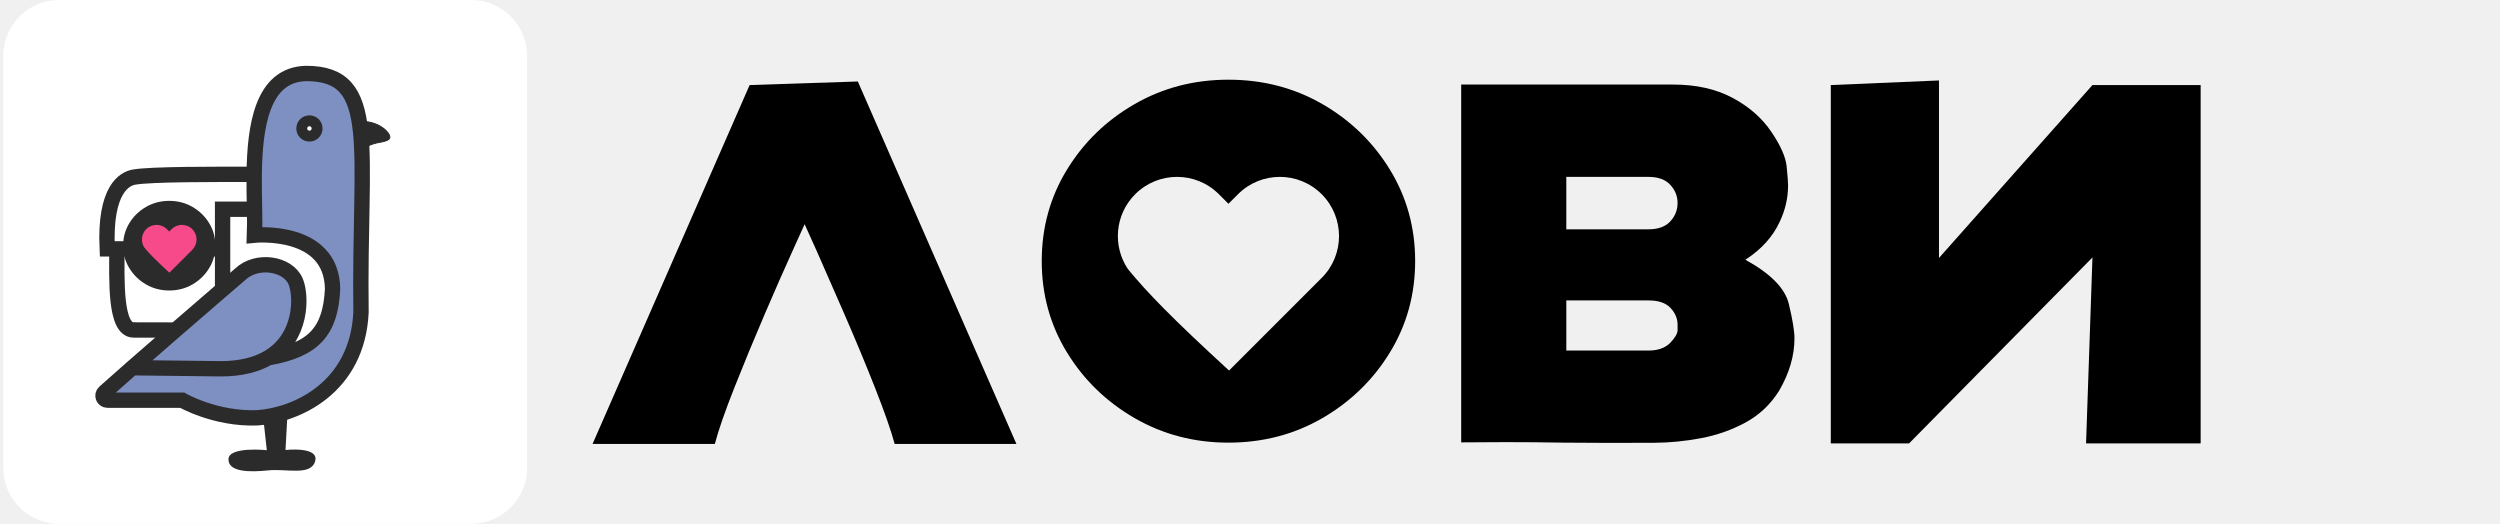
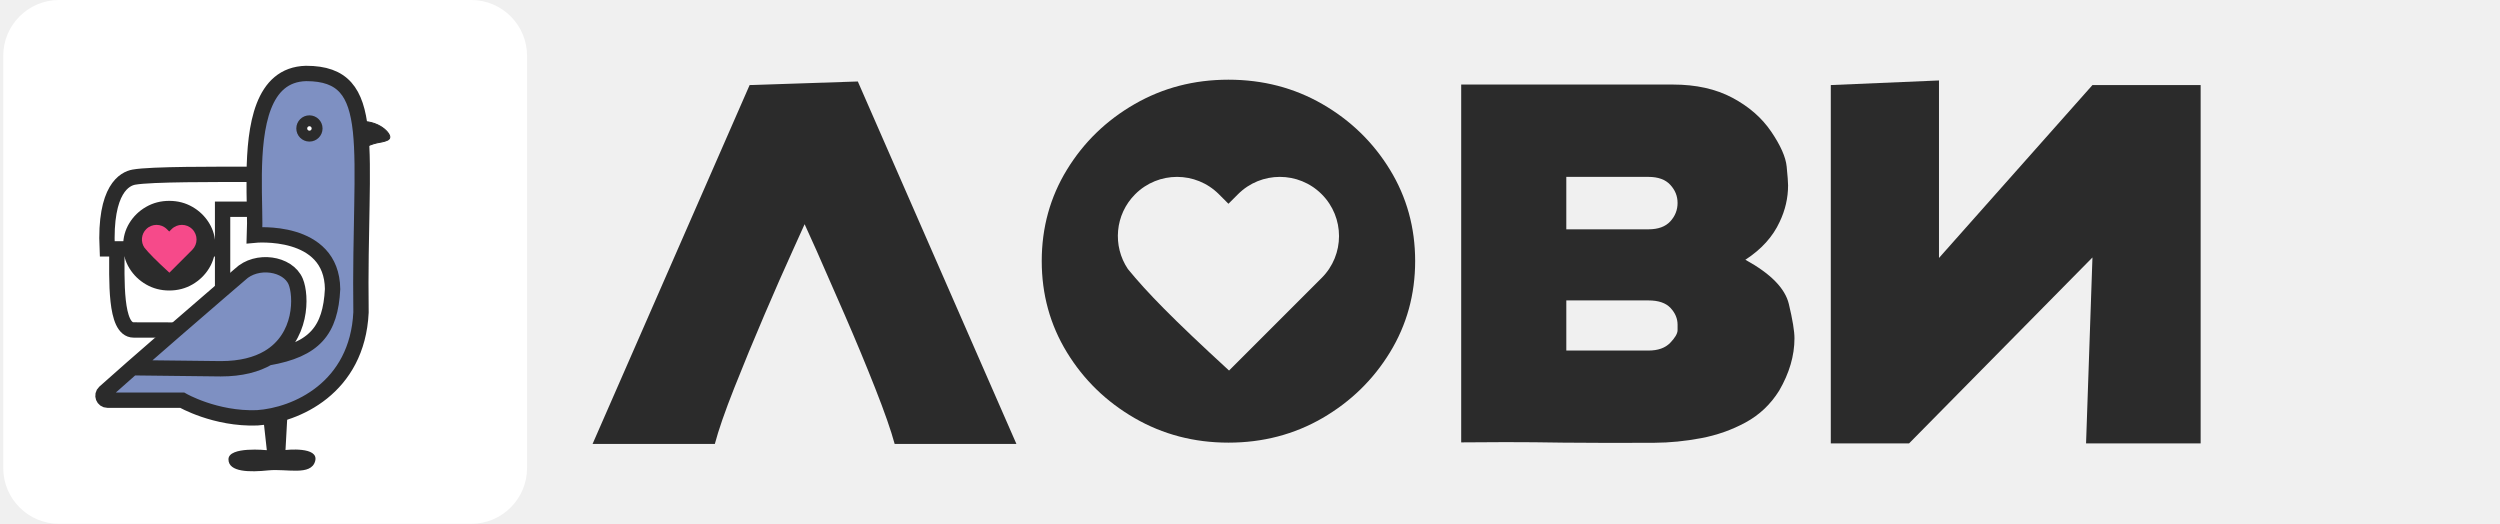
<svg xmlns="http://www.w3.org/2000/svg" id="resultSvg" viewBox="0 0 2443.52 512">
  <defs>
    <style>
                            .cls-1 { fill: #ffffff; }
                            .cls-1, .cls-2, .cls-3, .cls-4, .cls-5, .cls-6 { stroke-width: 0px; }
                            .cls-7, .cls-8 { fill: none; stroke: #2b2b2b; stroke-miterlimit: 10; }
                            .cls-3 { fill: #7e90c2; }
                            .cls-4 { fill: #2b2b2b; }
                            .cls-5 { fill: #ffffff; }
                            .cls-6 { fill: #f64a8a; fill-rule: evenodd; }
                            .cls-8 { stroke-width: 15px; }
                        </style>
  </defs>
  <path class="cls-1" d="m3.16,54.61C3.16,24.45,27.61,0,57.77,0h402.77c30.16,0,54.61,24.45,54.61,54.61v402.77c0,30.16-24.45,54.61-54.61,54.61H57.77c-30.16,0-54.61-24.45-54.61-54.61V54.61Z" fill="#ffffff" style="fill: rgb(255, 255, 255);" />
  <g>
    <g>
      <path class="cls-4" d="m375.24,125.78c1.08.83,9.61,8.02,3.7,11.14-3.09,1.63-8.52,2.25-10.57,2.74-4.33,1.05-10.18,2.83-12.59,5.81,1.74-14.57-3.36-26.52-3.36-26.52,5.51-.71,15.28.85,22.82,6.83Z" fill="#2b2b2b" style="fill: rgb(43, 43, 43);" />
      <path class="cls-3" d="m299.19,71.8c72.36,0,51.53,71.8,53.66,233.56-3.58,73.96-63.53,100.5-101.42,103.02-41.11,1.51-73.38-17.24-73.38-17.24h-73.02c-4.02,0-5.92-4.94-2.94-7.64,6.51-5.88,16.1-14.35,27.19-24.07l86.54,1.01c20,0,35.04-4.17,46.24-10.7,45.71-7.94,60.95-26.89,63.01-67.19-.68-60.12-76.3-52.71-76.3-52.71.3-7.06.18-15.73,0-25.33-.2-10.53-.47-22.2-.32-34.11.58-46.87,7.61-97.58,50.74-98.6Zm8.58,53.76c0-2.94-2.38-5.33-5.33-5.33s-5.33,2.39-5.33,5.33,2.39,5.33,5.33,5.33,5.33-2.39,5.33-5.33Z" fill="#7e90c2" style="fill: rgb(126, 144, 194);" />
      <path class="cls-5" d="m325.07,282.55c-2.06,40.3-17.3,59.25-63.01,67.19,33.83-19.73,32.61-61.05,26.95-74.53-7.54-17.94-38.21-22.55-54.4-6.98-1.32,1.11-7.65,6.54-16.95,14.55l-.1-.12v-78.15h31.21c.18,9.6.3,18.27,0,25.33,0,0,75.62-7.41,76.3,52.71Z" fill="#ffffff" style="fill: rgb(255, 255, 255);" />
      <path class="cls-4" d="m279.05,439.83s33.07-3.79,28.98,10.9c-4.09,14.7-27.95,7.19-45.68,9.01-17.73,1.83-39.11,1.97-39.05-10.83.07-12.81,37.49-8.9,37.49-8.9l-3.4-30.74,23.38-.8-1.72,31.36Z" fill="#2b2b2b" style="fill: rgb(43, 43, 43);" />
      <path class="cls-3" d="m289.01,275.21c5.66,13.48,6.88,54.8-26.95,74.53-11.2,6.53-26.24,10.7-46.24,10.7l-86.54-1.01c12.88-11.29,27.8-24.27,42.29-36.83,17.4-15.08,34.18-29.57,46.09-39.82,9.3-8.01,15.63-13.44,16.95-14.55,16.19-15.57,46.86-10.96,54.4,6.98Z" fill="#7e90c2" style="fill: rgb(126, 144, 194);" />
      <path class="cls-5" d="m248.77,204.51h-31.21v38.71h-112.78c-2.74-58.97,17.48-68.53,26.09-70.09,16.77-3.03,80.29-2.73,117.58-2.73-.15,11.91.12,23.58.32,34.11Z" fill="#ffffff" style="fill: rgb(255, 255, 255);" />
      <path class="cls-5" d="m217.56,282.66l.1.12c-11.91,10.25-28.69,24.74-46.09,39.82,0,0-13.06-.09-40.96-.09-18.51,0-16.37-49.44-16.34-79.29h103.29v39.44Z" fill="#ffffff" style="fill: rgb(255, 255, 255);" />
    </g>
    <g>
      <path class="cls-8" d="m129.27,359.43h.01l86.54,1.01c20,0,35.04-4.17,46.24-10.7,33.83-19.73,32.61-61.05,26.95-74.53-7.54-17.94-38.21-22.55-54.4-6.98-1.32,1.11-7.65,6.54-16.95,14.55-11.91,10.25-28.69,24.74-46.09,39.82-14.49,12.56-29.41,25.54-42.29,36.83-11.09,9.72-20.68,18.19-27.19,24.07-2.98,2.7-1.08,7.64,2.94,7.64h73.02s32.27,18.75,73.38,17.24c37.89-2.52,97.84-29.06,101.42-103.02-2.13-161.76,18.7-233.56-53.66-233.56-43.13,1.02-50.16,51.73-50.74,98.6-.15,11.91.12,23.58.32,34.11.18,9.6.3,18.27,0,25.33,0,0,75.62-7.41,76.3,52.71-2.06,40.3-17.3,59.25-63.01,67.19" stroke="#2b2b2b" style="stroke: rgb(43, 43, 43);" />
      <circle class="cls-8" cx="302.44" cy="125.56" r="5.33" stroke="#2b2b2b" style="stroke: rgb(43, 43, 43);" />
      <path class="cls-7" d="m352.42,118.95c5.51-.71,15.28.85,22.82,6.83,1.08.83,9.61,8.02,3.7,11.14-3.09,1.63-8.52,2.25-10.57,2.74-4.33,1.05-10.18,2.83-12.59,5.81,1.74-14.57-3.36-26.52-3.36-26.52Z" stroke="#2b2b2b" style="stroke: rgb(43, 43, 43);" />
      <path class="cls-8" d="m248.45,170.4c-37.29,0-100.81-.3-117.58,2.73-8.61,1.56-28.83,11.12-26.09,70.09h112.69" stroke="#2b2b2b" style="stroke: rgb(43, 43, 43);" />
      <polyline class="cls-8" points="248.77 204.51 217.56 204.51 217.56 243.22 217.56 282.66" stroke="#2b2b2b" style="stroke: rgb(43, 43, 43);" />
      <path class="cls-8" d="m114.27,243.22c-.03,29.85-2.17,79.29,16.34,79.29,27.9,0,40.96.09,40.96.09" stroke="#2b2b2b" style="stroke: rgb(43, 43, 43);" />
    </g>
  </g>
  <g>
-     <path class="cls-2" d="m993.44,433.89h-119c-3.5-13-9.84-31.12-19-54.38-9.17-23.25-19.09-47.12-29.75-71.62-10.67-24.5-19.84-45.41-27.5-62.75l-11.75-26-11.75,26c-7.84,17.17-17,38-27.5,62.5s-20.34,48.34-29.5,71.5c-9.17,23.17-15.5,41.42-19,54.75h-119.5l153.5-350.75,105.75-3.5,155,354.25Z" fill="#000000" style="fill: rgb(0, 0, 0);" />
-     <path class="cls-2" d="m1527.93,432.64c-19-.33-38-.5-57-.5-14.34,0-28.59.09-42.75.25V82.64h207c22.5,0,41.83,4.29,58,12.88,16.16,8.59,28.83,19.62,38,33.12,9.16,13.5,14.21,24.88,15.12,34.12.91,9.25,1.38,15.38,1.38,18.38,0,12.34-2.75,24.25-8.25,35.75-6.67,14.5-17.84,26.84-33.5,37,24.66,13.5,38.83,27.92,42.5,43.25,3.66,15.34,5.5,26.5,5.5,33.5,0,17-5,34.09-15,51.25-8.34,13.34-19.25,23.67-32.75,31-13.5,7.34-28,12.46-43.5,15.38-15.5,2.92-30.63,4.42-45.38,4.5-14.75.09-29.54.12-44.38.12l-45-.25Zm104.62-216.25c4.75-5.16,7.12-11.16,7.12-18s-2.38-12.58-7.12-17.75c-4.75-5.16-11.88-7.75-21.38-7.75h-80.25v51.25h80.25c9.5,0,16.62-2.58,21.38-7.75Zm-.12,118.75c4.83-5,7.25-9.16,7.25-12.5v-5.25c0-6-2.29-11.46-6.88-16.38-4.59-4.91-11.79-7.38-21.62-7.38h-80.25v49h80.25c9.33,0,16.41-2.5,21.25-7.5Z" fill="#000000" style="fill: rgb(0, 0, 0);" />
-     <path class="cls-2" d="m2150.93,433.39h-112l6.25-181.75-179.25,181.75h-76.5V83.14l105.75-4.5v173.5l150-169h105.75v350.25Z" fill="#000000" style="fill: rgb(0, 0, 0);" />
-     <path class="cls-2" d="m1358.56,165.89c-16.42-26.83-38.42-48.21-66-64.12-27.59-15.91-58.21-23.88-91.87-23.88s-64.09,7.96-91.75,23.88c-27.67,15.92-49.71,37.29-66.12,64.12-16.42,26.84-24.62,56.59-24.62,89.25s8.21,62.42,24.62,89.25c16.41,26.84,38.46,48.25,66.12,64.25,27.66,16,58.25,24,91.75,24s64.29-8,91.87-24c27.58-16,49.58-37.41,66-64.25,16.41-26.83,24.62-56.58,24.62-89.25s-8.21-62.41-24.62-89.25Zm-66.74,105.74l-90.54,90.54c-55.58-51-80.14-76.32-98.88-99.22-15.12-22.49-12.74-53.24,7.15-73.12,22.59-22.59,59.21-22.59,81.8,0l9.34,9.34,9.34-9.34c22.59-22.59,59.21-22.59,81.8,0,22.59,22.59,22.59,59.21,0,81.8Z" fill="#000000" style="fill: rgb(0, 0, 0);" />
+     <path class="cls-2" d="m993.44,433.89h-119c-3.5-13-9.84-31.12-19-54.38-9.17-23.25-19.09-47.12-29.75-71.62-10.67-24.5-19.84-45.41-27.5-62.75l-11.75-26-11.75,26c-7.84,17.17-17,38-27.5,62.5s-20.34,48.34-29.5,71.5c-9.17,23.17-15.5,41.42-19,54.75h-119.5l153.5-350.75,105.75-3.5,155,354.25Z" fill="#2b2b2b" style="fill: rgb(43, 43, 43);" />
+     <path class="cls-2" d="m1527.93,432.64c-19-.33-38-.5-57-.5-14.34,0-28.59.09-42.75.25V82.64h207c22.5,0,41.83,4.29,58,12.88,16.16,8.59,28.83,19.62,38,33.12,9.16,13.5,14.21,24.88,15.12,34.12.91,9.25,1.38,15.38,1.38,18.38,0,12.34-2.75,24.25-8.25,35.75-6.67,14.5-17.84,26.84-33.5,37,24.66,13.5,38.83,27.92,42.5,43.25,3.66,15.34,5.5,26.5,5.5,33.5,0,17-5,34.09-15,51.25-8.34,13.34-19.25,23.67-32.75,31-13.5,7.34-28,12.46-43.5,15.38-15.5,2.92-30.63,4.42-45.38,4.5-14.75.09-29.54.12-44.38.12l-45-.25Zm104.62-216.25c4.75-5.16,7.12-11.16,7.12-18s-2.38-12.58-7.12-17.75c-4.75-5.16-11.88-7.75-21.38-7.75h-80.25v51.25h80.25c9.5,0,16.62-2.58,21.38-7.75Zm-.12,118.75c4.83-5,7.25-9.16,7.25-12.5v-5.25c0-6-2.29-11.46-6.88-16.38-4.59-4.91-11.79-7.38-21.62-7.38h-80.25v49h80.25c9.33,0,16.41-2.5,21.25-7.5Z" fill="#2b2b2b" style="fill: rgb(43, 43, 43);" />
+     <path class="cls-2" d="m2150.93,433.39h-112l6.25-181.75-179.25,181.75h-76.5V83.14l105.75-4.5v173.5l150-169h105.75v350.25Z" fill="#2b2b2b" style="fill: rgb(43, 43, 43);" />
+     <path class="cls-2" d="m1358.56,165.89c-16.42-26.83-38.42-48.21-66-64.12-27.59-15.91-58.21-23.88-91.87-23.88s-64.09,7.96-91.75,23.88c-27.67,15.92-49.71,37.29-66.12,64.12-16.42,26.84-24.62,56.59-24.62,89.25s8.21,62.42,24.62,89.25c16.41,26.84,38.46,48.25,66.12,64.25,27.66,16,58.25,24,91.75,24s64.29-8,91.87-24c27.58-16,49.58-37.41,66-64.25,16.41-26.83,24.62-56.58,24.62-89.25s-8.21-62.41-24.62-89.25Zm-66.74,105.74l-90.54,90.54c-55.58-51-80.14-76.32-98.88-99.22-15.12-22.49-12.74-53.24,7.15-73.12,22.59-22.59,59.21-22.59,81.8,0l9.34,9.34,9.34-9.34c22.59-22.59,59.21-22.59,81.8,0,22.59,22.59,22.59,59.21,0,81.8Z" fill="#2b2b2b" style="fill: rgb(43, 43, 43);" />
  </g>
  <g>
    <path class="cls-4" d="m204.41,218.06c-4.05-6.63-9.49-11.91-16.3-15.84-6.81-3.93-14.38-5.9-22.69-5.9s-15.83,1.97-22.66,5.9c-6.83,3.93-12.28,9.21-16.33,15.84-4.05,6.63-6.08,13.97-6.08,22.04s2.03,15.42,6.08,22.04c4.05,6.63,9.5,11.92,16.33,15.87,6.83,3.95,14.39,5.93,22.66,5.93s15.88-1.98,22.69-5.93c6.81-3.95,12.25-9.24,16.3-15.87,4.05-6.63,6.08-13.97,6.08-22.04s-2.03-15.41-6.08-22.04Z" fill="#2b2b2b" style="fill: rgb(43, 43, 43);" />
    <path class="cls-6" d="m187.92,223.98c-5.58-5.58-14.62-5.58-20.2,0l-2.31,2.31-2.31-2.31c-5.58-5.58-14.62-5.58-20.2,0-4.91,4.91-5.5,12.5-1.76,18.06,4.63,5.66,10.69,11.91,24.42,24.5l22.36-22.36c5.58-5.58,5.58-14.62,0-20.2Z" fill="#f64a8a" style="fill: rgb(246, 74, 138);" />
  </g>
</svg>
